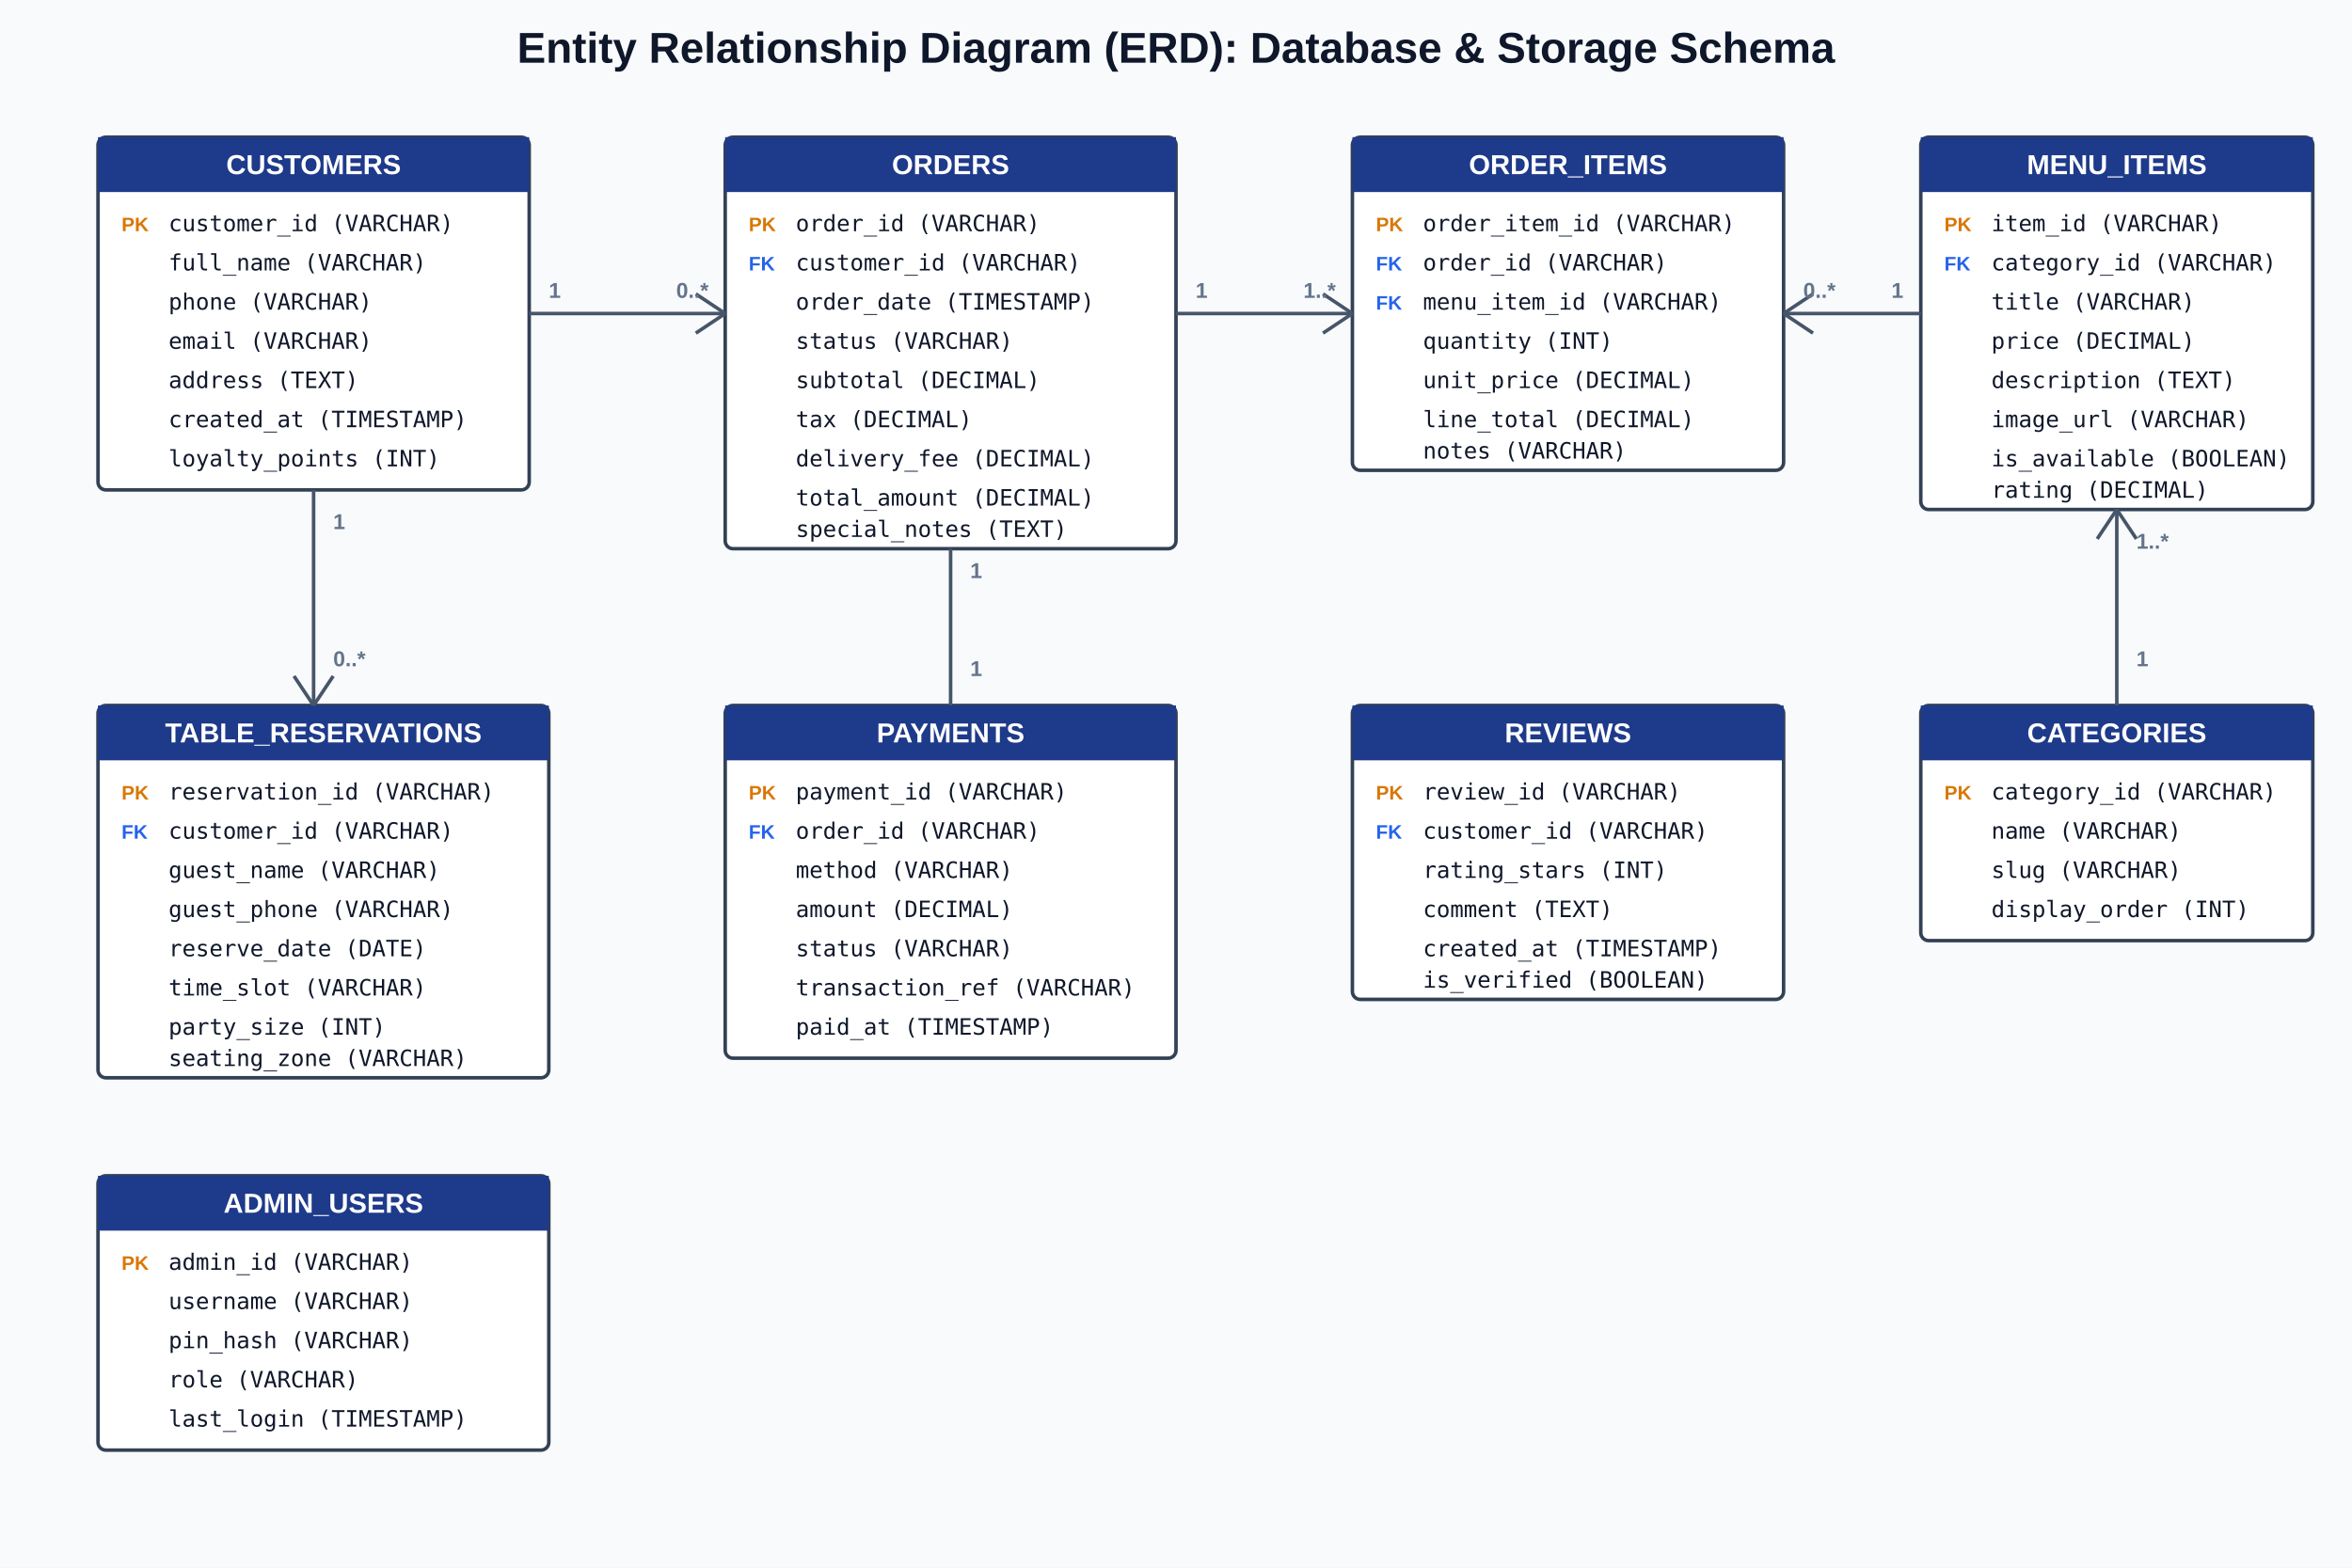
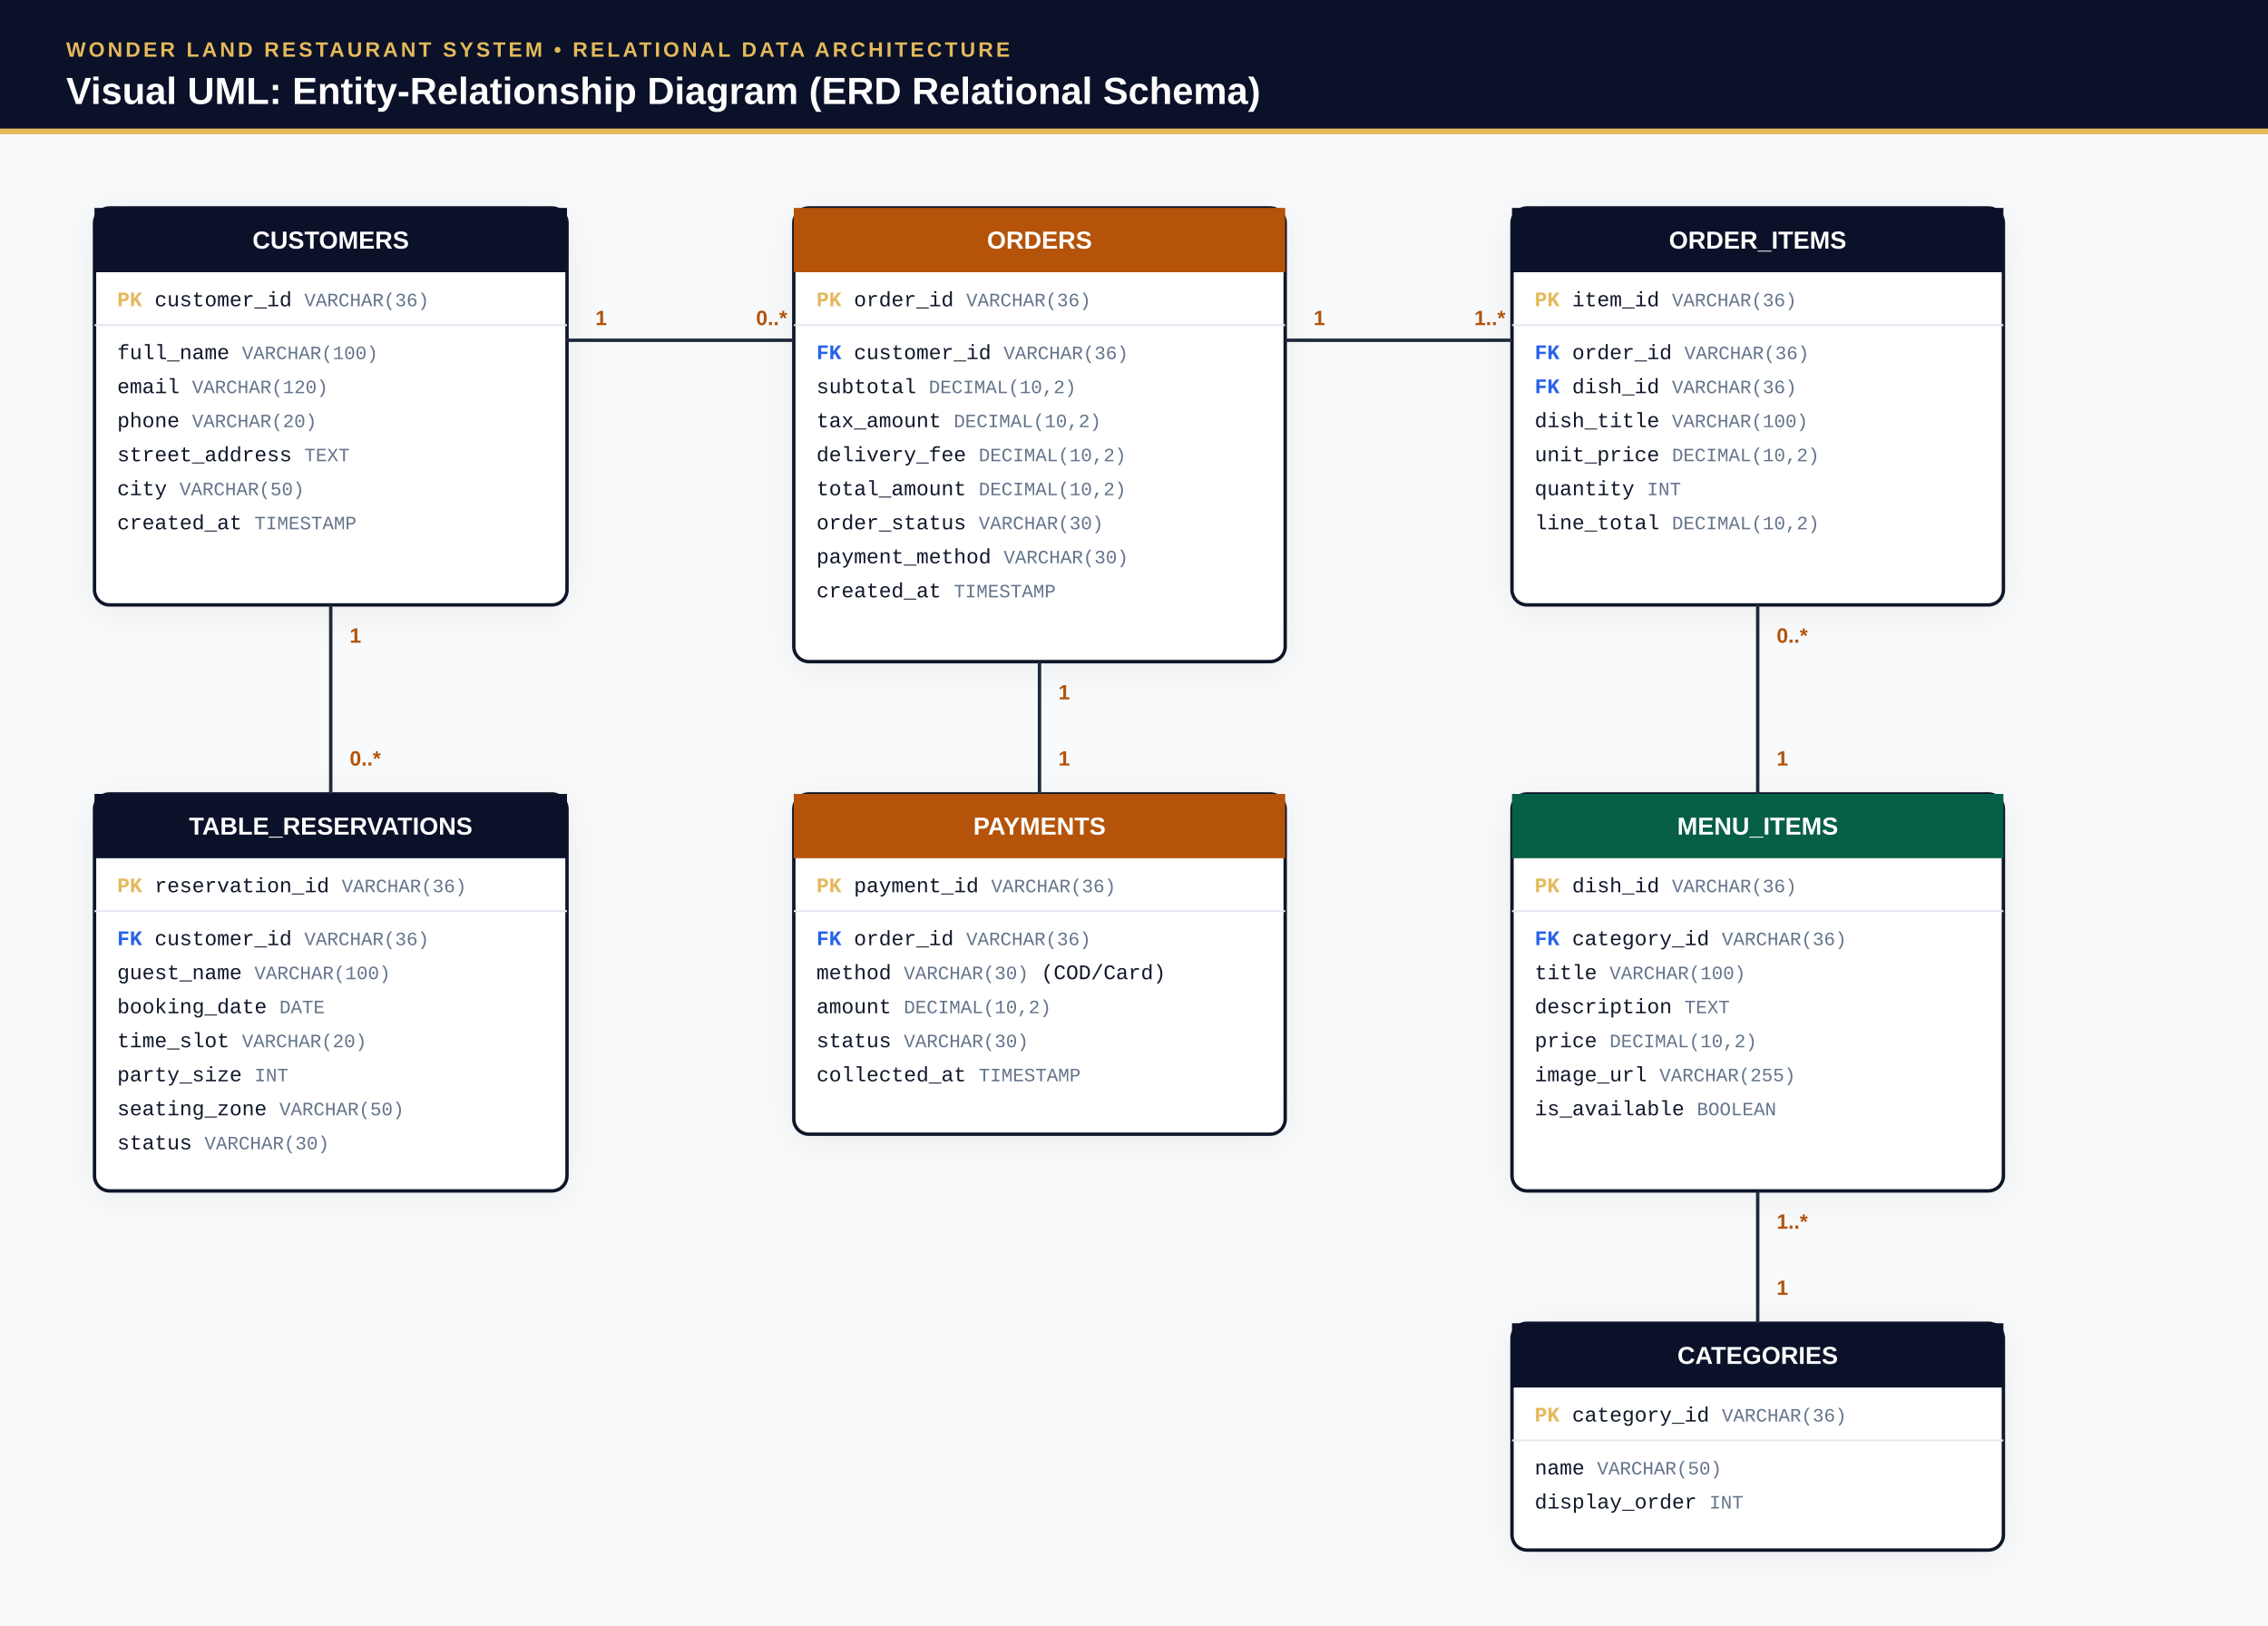
- <svg xmlns="http://www.w3.org/2000/svg" viewBox="0 0 1200 800" width="1200" height="800">
+ <svg xmlns="http://www.w3.org/2000/svg" viewBox="0 0 1200 860" width="1200" height="860">
  <defs>
    <style>
-       .bg { fill: #f8fafc; }
-       .entity-box { fill: #ffffff; stroke: #334155; stroke-width: 1.8; rx: 4; }
-       .entity-header { fill: #1e3a8a; }
-       .entity-name { font-family: 'Segoe UI', Arial, sans-serif; font-size: 14px; font-weight: bold; fill: #ffffff; text-anchor: middle; dominant-baseline: central; }
-       .field-text { font-family: 'Consolas', monospace; font-size: 11.5px; fill: #0f172a; }
-       .pk-text { font-family: 'Segoe UI', Arial, sans-serif; font-size: 10px; font-weight: bold; fill: #d97706; }
-       .fk-text { font-family: 'Segoe UI', Arial, sans-serif; font-size: 10px; font-weight: bold; fill: #2563eb; }
-       .erd-line { stroke: #475569; stroke-width: 1.8; }
-       .crow-foot { stroke: #475569; stroke-width: 1.8; fill: none; }
-       .cardinality { font-family: 'Segoe UI', Arial, sans-serif; font-size: 11px; font-weight: bold; fill: #64748b; }
+       .canvas-bg { fill: #f8fafc; }
+       .header-bg { fill: #0a1128; }
+       .header-title { font-family: 'Segoe UI', Arial, sans-serif; font-size: 20px; font-weight: bold; fill: #ffffff; }
+       .header-tag { font-family: 'Segoe UI', Arial, sans-serif; font-size: 11px; font-weight: bold; fill: #e4b95b; letter-spacing: 1.5px; }
+       .entity-box { fill: #ffffff; stroke: #0f172a; stroke-width: 1.8; rx: 8; filter: drop-shadow(0 3px 10px rgba(0,0,0,0.06)); }
+       .entity-hdr { fill: #0a1128; }
+       .entity-hdr-gold { fill: #b45309; }
+       .entity-hdr-green { fill: #065f46; }
+       .entity-title { font-family: 'Segoe UI', Arial, sans-serif; font-size: 13px; font-weight: bold; fill: #ffffff; text-anchor: middle; dominant-baseline: central; }
+       .col-text { font-family: 'Consolas', 'Courier New', monospace; font-size: 11px; fill: #0f172a; }
+       .pk-pill { fill: #e4b95b; font-weight: bold; }
+       .fk-pill { fill: #2563eb; font-weight: bold; }
+       .type-text { fill: #64748b; font-size: 10px; }
+       .comp-line { stroke: #e2e8f0; stroke-width: 1; }
+       .rel-line { stroke: #1e293b; stroke-width: 1.8; }
+       .card-text { font-family: 'Segoe UI', Arial, sans-serif; font-size: 11px; font-weight: bold; fill: #b45309; }
    </style>
  </defs>
-   <rect width="100%" height="100%" class="bg" />
-   <text x="600" y="32" font-family="'Segoe UI', Arial, sans-serif" font-size="22" font-weight="bold" fill="#0f172a" text-anchor="middle">Entity Relationship Diagram (ERD): Database &amp; Storage Schema</text>
-   <g transform="translate(50, 70)">
-     <rect width="220" height="180" class="entity-box" />
-     <rect width="220" height="28" class="entity-header" fill="#0369a1" />
-     <text x="110" y="14" class="entity-name">CUSTOMERS</text>
-     <text x="12" y="48" class="pk-text">PK</text>
-     <text x="36" y="48" class="field-text">customer_id (VARCHAR)</text>
-     <text x="36" y="68" class="field-text">full_name (VARCHAR)</text>
-     <text x="36" y="88" class="field-text">phone (VARCHAR)</text>
-     <text x="36" y="108" class="field-text">email (VARCHAR)</text>
-     <text x="36" y="128" class="field-text">address (TEXT)</text>
-     <text x="36" y="148" class="field-text">created_at (TIMESTAMP)</text>
-     <text x="36" y="168" class="field-text">loyalty_points (INT)</text>
+   <rect width="100%" height="100%" class="canvas-bg" />
+   <rect x="0" y="0" width="1200" height="70" class="header-bg" />
+   <rect x="0" y="68" width="1200" height="3" fill="#e4b95b" />
+   <text x="35" y="30" class="header-tag">WONDER LAND RESTAURANT SYSTEM • RELATIONAL DATA ARCHITECTURE</text>
+   <text x="35" y="55" class="header-title">Visual UML: Entity-Relationship Diagram (ERD Relational Schema)</text>
+   <g transform="translate(50, 110)">
+     <rect width="250" height="210" class="entity-box" />
+     <path d="M 0 0 L 250 0 L 250 34 L 0 34 Z" class="entity-hdr" rx="8" />
+     <text x="125" y="17" class="entity-title">CUSTOMERS</text>
+     <text x="12" y="52" class="col-text">
+       <tspan class="pk-pill">PK</tspan> customer_id <tspan class="type-text">VARCHAR(36)</tspan>
+     </text>
+     <line x1="0" y1="62" x2="250" y2="62" class="comp-line" />
+     <text x="12" y="80" class="col-text">   full_name <tspan class="type-text">VARCHAR(100)</tspan>
+     </text>
+     <text x="12" y="98" class="col-text">   email <tspan class="type-text">VARCHAR(120)</tspan>
+     </text>
+     <text x="12" y="116" class="col-text">   phone <tspan class="type-text">VARCHAR(20)</tspan>
+     </text>
+     <text x="12" y="134" class="col-text">   street_address <tspan class="type-text">TEXT</tspan>
+     </text>
+     <text x="12" y="152" class="col-text">   city <tspan class="type-text">VARCHAR(50)</tspan>
+     </text>
+     <text x="12" y="170" class="col-text">   created_at <tspan class="type-text">TIMESTAMP</tspan>
+     </text>
  </g>
-   <g transform="translate(370, 70)">
-     <rect width="230" height="210" class="entity-box" />
-     <rect width="230" height="28" class="entity-header" fill="#15803d" />
-     <text x="115" y="14" class="entity-name">ORDERS</text>
-     <text x="12" y="48" class="pk-text">PK</text>
-     <text x="36" y="48" class="field-text">order_id (VARCHAR)</text>
-     <text x="12" y="68" class="fk-text">FK</text>
-     <text x="36" y="68" class="field-text">customer_id (VARCHAR)</text>
-     <text x="36" y="88" class="field-text">order_date (TIMESTAMP)</text>
-     <text x="36" y="108" class="field-text">status (VARCHAR)</text>
-     <text x="36" y="128" class="field-text">subtotal (DECIMAL)</text>
-     <text x="36" y="148" class="field-text">tax (DECIMAL)</text>
-     <text x="36" y="168" class="field-text">delivery_fee (DECIMAL)</text>
-     <text x="36" y="188" class="field-text">total_amount (DECIMAL)</text>
-     <text x="36" y="204" class="field-text">special_notes (TEXT)</text>
+   <g transform="translate(420, 110)">
+     <rect width="260" height="240" class="entity-box" />
+     <path d="M 0 0 L 260 0 L 260 34 L 0 34 Z" class="entity-hdr-gold" rx="8" />
+     <text x="130" y="17" class="entity-title">ORDERS</text>
+     <text x="12" y="52" class="col-text">
+       <tspan class="pk-pill">PK</tspan> order_id <tspan class="type-text">VARCHAR(36)</tspan>
+     </text>
+     <line x1="0" y1="62" x2="260" y2="62" class="comp-line" />
+     <text x="12" y="80" class="col-text">
+       <tspan class="fk-pill">FK</tspan> customer_id <tspan class="type-text">VARCHAR(36)</tspan>
+     </text>
+     <text x="12" y="98" class="col-text">   subtotal <tspan class="type-text">DECIMAL(10,2)</tspan>
+     </text>
+     <text x="12" y="116" class="col-text">   tax_amount <tspan class="type-text">DECIMAL(10,2)</tspan>
+     </text>
+     <text x="12" y="134" class="col-text">   delivery_fee <tspan class="type-text">DECIMAL(10,2)</tspan>
+     </text>
+     <text x="12" y="152" class="col-text">   total_amount <tspan class="type-text">DECIMAL(10,2)</tspan>
+     </text>
+     <text x="12" y="170" class="col-text">   order_status <tspan class="type-text">VARCHAR(30)</tspan>
+     </text>
+     <text x="12" y="188" class="col-text">   payment_method <tspan class="type-text">VARCHAR(30)</tspan>
+     </text>
+     <text x="12" y="206" class="col-text">   created_at <tspan class="type-text">TIMESTAMP</tspan>
+     </text>
  </g>
-   <line x1="270" y1="160" x2="370" y2="160" class="erd-line" />
-   <text x="280" y="152" class="cardinality">1</text>
-   <path d="M 370 160 L 355 150 M 370 160 L 355 170" class="crow-foot" />
-   <text x="345" y="152" class="cardinality">0..*</text>
-   <g transform="translate(690, 70)">
-     <rect width="220" height="170" class="entity-box" />
-     <rect width="220" height="28" class="entity-header" fill="#15803d" />
-     <text x="110" y="14" class="entity-name">ORDER_ITEMS</text>
-     <text x="12" y="48" class="pk-text">PK</text>
-     <text x="36" y="48" class="field-text">order_item_id (VARCHAR)</text>
-     <text x="12" y="68" class="fk-text">FK</text>
-     <text x="36" y="68" class="field-text">order_id (VARCHAR)</text>
-     <text x="12" y="88" class="fk-text">FK</text>
-     <text x="36" y="88" class="field-text">menu_item_id (VARCHAR)</text>
-     <text x="36" y="108" class="field-text">quantity (INT)</text>
-     <text x="36" y="128" class="field-text">unit_price (DECIMAL)</text>
-     <text x="36" y="148" class="field-text">line_total (DECIMAL)</text>
-     <text x="36" y="164" class="field-text">notes (VARCHAR)</text>
+   <line x1="300" y1="180" x2="420" y2="180" class="rel-line" />
+   <text x="315" y="172" class="card-text">1</text>
+   <text x="400" y="172" class="card-text">0..*</text>
+   <g transform="translate(800, 110)">
+     <rect width="260" height="210" class="entity-box" />
+     <path d="M 0 0 L 260 0 L 260 34 L 0 34 Z" class="entity-hdr" rx="8" />
+     <text x="130" y="17" class="entity-title">ORDER_ITEMS</text>
+     <text x="12" y="52" class="col-text">
+       <tspan class="pk-pill">PK</tspan> item_id <tspan class="type-text">VARCHAR(36)</tspan>
+     </text>
+     <line x1="0" y1="62" x2="260" y2="62" class="comp-line" />
+     <text x="12" y="80" class="col-text">
+       <tspan class="fk-pill">FK</tspan> order_id <tspan class="type-text">VARCHAR(36)</tspan>
+     </text>
+     <text x="12" y="98" class="col-text">
+       <tspan class="fk-pill">FK</tspan> dish_id <tspan class="type-text">VARCHAR(36)</tspan>
+     </text>
+     <text x="12" y="116" class="col-text">   dish_title <tspan class="type-text">VARCHAR(100)</tspan>
+     </text>
+     <text x="12" y="134" class="col-text">   unit_price <tspan class="type-text">DECIMAL(10,2)</tspan>
+     </text>
+     <text x="12" y="152" class="col-text">   quantity <tspan class="type-text">INT</tspan>
+     </text>
+     <text x="12" y="170" class="col-text">   line_total <tspan class="type-text">DECIMAL(10,2)</tspan>
+     </text>
  </g>
-   <line x1="600" y1="160" x2="690" y2="160" class="erd-line" />
-   <text x="610" y="152" class="cardinality">1</text>
-   <path d="M 690 160 L 675 150 M 690 160 L 675 170" class="crow-foot" />
-   <text x="665" y="152" class="cardinality">1..*</text>
-   <g transform="translate(980, 70)">
-     <rect width="200" height="190" class="entity-box" />
-     <rect width="200" height="28" class="entity-header" fill="#7c3aed" />
-     <text x="100" y="14" class="entity-name">MENU_ITEMS</text>
-     <text x="12" y="48" class="pk-text">PK</text>
-     <text x="36" y="48" class="field-text">item_id (VARCHAR)</text>
-     <text x="12" y="68" class="fk-text">FK</text>
-     <text x="36" y="68" class="field-text">category_id (VARCHAR)</text>
-     <text x="36" y="88" class="field-text">title (VARCHAR)</text>
-     <text x="36" y="108" class="field-text">price (DECIMAL)</text>
-     <text x="36" y="128" class="field-text">description (TEXT)</text>
-     <text x="36" y="148" class="field-text">image_url (VARCHAR)</text>
-     <text x="36" y="168" class="field-text">is_available (BOOLEAN)</text>
-     <text x="36" y="184" class="field-text">rating (DECIMAL)</text>
+   <line x1="680" y1="180" x2="800" y2="180" class="rel-line" />
+   <text x="695" y="172" class="card-text">1</text>
+   <text x="780" y="172" class="card-text">1..*</text>
+   <g transform="translate(800, 420)">
+     <rect width="260" height="210" class="entity-box" />
+     <path d="M 0 0 L 260 0 L 260 34 L 0 34 Z" class="entity-hdr-green" rx="8" />
+     <text x="130" y="17" class="entity-title">MENU_ITEMS</text>
+     <text x="12" y="52" class="col-text">
+       <tspan class="pk-pill">PK</tspan> dish_id <tspan class="type-text">VARCHAR(36)</tspan>
+     </text>
+     <line x1="0" y1="62" x2="260" y2="62" class="comp-line" />
+     <text x="12" y="80" class="col-text">
+       <tspan class="fk-pill">FK</tspan> category_id <tspan class="type-text">VARCHAR(36)</tspan>
+     </text>
+     <text x="12" y="98" class="col-text">   title <tspan class="type-text">VARCHAR(100)</tspan>
+     </text>
+     <text x="12" y="116" class="col-text">   description <tspan class="type-text">TEXT</tspan>
+     </text>
+     <text x="12" y="134" class="col-text">   price <tspan class="type-text">DECIMAL(10,2)</tspan>
+     </text>
+     <text x="12" y="152" class="col-text">   image_url <tspan class="type-text">VARCHAR(255)</tspan>
+     </text>
+     <text x="12" y="170" class="col-text">   is_available <tspan class="type-text">BOOLEAN</tspan>
+     </text>
  </g>
-   <line x1="980" y1="160" x2="910" y2="160" class="erd-line" />
-   <text x="965" y="152" class="cardinality">1</text>
-   <path d="M 910 160 L 925 150 M 910 160 L 925 170" class="crow-foot" />
-   <text x="920" y="152" class="cardinality">0..*</text>
-   <g transform="translate(980, 360)">
-     <rect width="200" height="120" class="entity-box" />
-     <rect width="200" height="28" class="entity-header" fill="#6d28d9" />
-     <text x="100" y="14" class="entity-name">CATEGORIES</text>
-     <text x="12" y="48" class="pk-text">PK</text>
-     <text x="36" y="48" class="field-text">category_id (VARCHAR)</text>
-     <text x="36" y="68" class="field-text">name (VARCHAR)</text>
-     <text x="36" y="88" class="field-text">slug (VARCHAR)</text>
-     <text x="36" y="108" class="field-text">display_order (INT)</text>
+   <line x1="930" y1="320" x2="930" y2="420" class="rel-line" />
+   <text x="940" y="340" class="card-text">0..*</text>
+   <text x="940" y="405" class="card-text">1</text>
+   <g transform="translate(800, 700)">
+     <rect width="260" height="120" class="entity-box" />
+     <path d="M 0 0 L 260 0 L 260 34 L 0 34 Z" class="entity-hdr" rx="8" />
+     <text x="130" y="17" class="entity-title">CATEGORIES</text>
+     <text x="12" y="52" class="col-text">
+       <tspan class="pk-pill">PK</tspan> category_id <tspan class="type-text">VARCHAR(36)</tspan>
+     </text>
+     <line x1="0" y1="62" x2="260" y2="62" class="comp-line" />
+     <text x="12" y="80" class="col-text">   name <tspan class="type-text">VARCHAR(50)</tspan>
+     </text>
+     <text x="12" y="98" class="col-text">   display_order <tspan class="type-text">INT</tspan>
+     </text>
  </g>
-   <line x1="1080" y1="360" x2="1080" y2="260" class="erd-line" />
-   <text x="1090" y="340" class="cardinality">1</text>
-   <path d="M 1080 260 L 1070 275 M 1080 260 L 1090 275" class="crow-foot" />
-   <text x="1090" y="280" class="cardinality">1..*</text>
-   <g transform="translate(370, 360)">
-     <rect width="230" height="180" class="entity-box" />
-     <rect width="230" height="28" class="entity-header" fill="#047857" />
-     <text x="115" y="14" class="entity-name">PAYMENTS</text>
-     <text x="12" y="48" class="pk-text">PK</text>
-     <text x="36" y="48" class="field-text">payment_id (VARCHAR)</text>
-     <text x="12" y="68" class="fk-text">FK</text>
-     <text x="36" y="68" class="field-text">order_id (VARCHAR)</text>
-     <text x="36" y="88" class="field-text">method (VARCHAR)</text>
-     <text x="36" y="108" class="field-text">amount (DECIMAL)</text>
-     <text x="36" y="128" class="field-text">status (VARCHAR)</text>
-     <text x="36" y="148" class="field-text">transaction_ref (VARCHAR)</text>
-     <text x="36" y="168" class="field-text">paid_at (TIMESTAMP)</text>
+   <line x1="930" y1="630" x2="930" y2="700" class="rel-line" />
+   <text x="940" y="650" class="card-text">1..*</text>
+   <text x="940" y="685" class="card-text">1</text>
+   <g transform="translate(420, 420)">
+     <rect width="260" height="180" class="entity-box" />
+     <path d="M 0 0 L 260 0 L 260 34 L 0 34 Z" class="entity-hdr-gold" rx="8" />
+     <text x="130" y="17" class="entity-title">PAYMENTS</text>
+     <text x="12" y="52" class="col-text">
+       <tspan class="pk-pill">PK</tspan> payment_id <tspan class="type-text">VARCHAR(36)</tspan>
+     </text>
+     <line x1="0" y1="62" x2="260" y2="62" class="comp-line" />
+     <text x="12" y="80" class="col-text">
+       <tspan class="fk-pill">FK</tspan> order_id <tspan class="type-text">VARCHAR(36)</tspan>
+     </text>
+     <text x="12" y="98" class="col-text">   method <tspan class="type-text">VARCHAR(30)</tspan> (COD/Card)</text>
+     <text x="12" y="116" class="col-text">   amount <tspan class="type-text">DECIMAL(10,2)</tspan>
+     </text>
+     <text x="12" y="134" class="col-text">   status <tspan class="type-text">VARCHAR(30)</tspan>
+     </text>
+     <text x="12" y="152" class="col-text">   collected_at <tspan class="type-text">TIMESTAMP</tspan>
+     </text>
  </g>
-   <line x1="485" y1="280" x2="485" y2="360" class="erd-line" />
-   <text x="495" y="295" class="cardinality">1</text>
-   <text x="495" y="345" class="cardinality">1</text>
-   <g transform="translate(50, 360)">
-     <rect width="230" height="190" class="entity-box" />
-     <rect width="230" height="28" class="entity-header" fill="#c026d3" />
-     <text x="115" y="14" class="entity-name">TABLE_RESERVATIONS</text>
-     <text x="12" y="48" class="pk-text">PK</text>
-     <text x="36" y="48" class="field-text">reservation_id (VARCHAR)</text>
-     <text x="12" y="68" class="fk-text">FK</text>
-     <text x="36" y="68" class="field-text">customer_id (VARCHAR)</text>
-     <text x="36" y="88" class="field-text">guest_name (VARCHAR)</text>
-     <text x="36" y="108" class="field-text">guest_phone (VARCHAR)</text>
-     <text x="36" y="128" class="field-text">reserve_date (DATE)</text>
-     <text x="36" y="148" class="field-text">time_slot (VARCHAR)</text>
-     <text x="36" y="168" class="field-text">party_size (INT)</text>
-     <text x="36" y="184" class="field-text">seating_zone (VARCHAR)</text>
+   <line x1="550" y1="350" x2="550" y2="420" class="rel-line" />
+   <text x="560" y="370" class="card-text">1</text>
+   <text x="560" y="405" class="card-text">1</text>
+   <g transform="translate(50, 420)">
+     <rect width="250" height="210" class="entity-box" />
+     <path d="M 0 0 L 250 0 L 250 34 L 0 34 Z" class="entity-hdr" rx="8" />
+     <text x="125" y="17" class="entity-title">TABLE_RESERVATIONS</text>
+     <text x="12" y="52" class="col-text">
+       <tspan class="pk-pill">PK</tspan> reservation_id <tspan class="type-text">VARCHAR(36)</tspan>
+     </text>
+     <line x1="0" y1="62" x2="250" y2="62" class="comp-line" />
+     <text x="12" y="80" class="col-text">
+       <tspan class="fk-pill">FK</tspan> customer_id <tspan class="type-text">VARCHAR(36)</tspan>
+     </text>
+     <text x="12" y="98" class="col-text">   guest_name <tspan class="type-text">VARCHAR(100)</tspan>
+     </text>
+     <text x="12" y="116" class="col-text">   booking_date <tspan class="type-text">DATE</tspan>
+     </text>
+     <text x="12" y="134" class="col-text">   time_slot <tspan class="type-text">VARCHAR(20)</tspan>
+     </text>
+     <text x="12" y="152" class="col-text">   party_size <tspan class="type-text">INT</tspan>
+     </text>
+     <text x="12" y="170" class="col-text">   seating_zone <tspan class="type-text">VARCHAR(50)</tspan>
+     </text>
+     <text x="12" y="188" class="col-text">   status <tspan class="type-text">VARCHAR(30)</tspan>
+     </text>
  </g>
-   <line x1="160" y1="250" x2="160" y2="360" class="erd-line" />
-   <text x="170" y="270" class="cardinality">1</text>
-   <path d="M 160 360 L 150 345 M 160 360 L 170 345" class="crow-foot" />
-   <text x="170" y="340" class="cardinality">0..*</text>
-   <g transform="translate(690, 360)">
-     <rect width="220" height="150" class="entity-box" />
-     <rect width="220" height="28" class="entity-header" fill="#e11d48" />
-     <text x="110" y="14" class="entity-name">REVIEWS</text>
-     <text x="12" y="48" class="pk-text">PK</text>
-     <text x="36" y="48" class="field-text">review_id (VARCHAR)</text>
-     <text x="12" y="68" class="fk-text">FK</text>
-     <text x="36" y="68" class="field-text">customer_id (VARCHAR)</text>
-     <text x="36" y="88" class="field-text">rating_stars (INT)</text>
-     <text x="36" y="108" class="field-text">comment (TEXT)</text>
-     <text x="36" y="128" class="field-text">created_at (TIMESTAMP)</text>
-     <text x="36" y="144" class="field-text">is_verified (BOOLEAN)</text>
-   </g>
-   <g transform="translate(50, 600)">
-     <rect width="230" height="140" class="entity-box" />
-     <rect width="230" height="28" class="entity-header" fill="#b45309" />
-     <text x="115" y="14" class="entity-name">ADMIN_USERS</text>
-     <text x="12" y="48" class="pk-text">PK</text>
-     <text x="36" y="48" class="field-text">admin_id (VARCHAR)</text>
-     <text x="36" y="68" class="field-text">username (VARCHAR)</text>
-     <text x="36" y="88" class="field-text">pin_hash (VARCHAR)</text>
-     <text x="36" y="108" class="field-text">role (VARCHAR)</text>
-     <text x="36" y="128" class="field-text">last_login (TIMESTAMP)</text>
-   </g>
+   <line x1="175" y1="320" x2="175" y2="420" class="rel-line" />
+   <text x="185" y="340" class="card-text">1</text>
+   <text x="185" y="405" class="card-text">0..*</text>
</svg>
